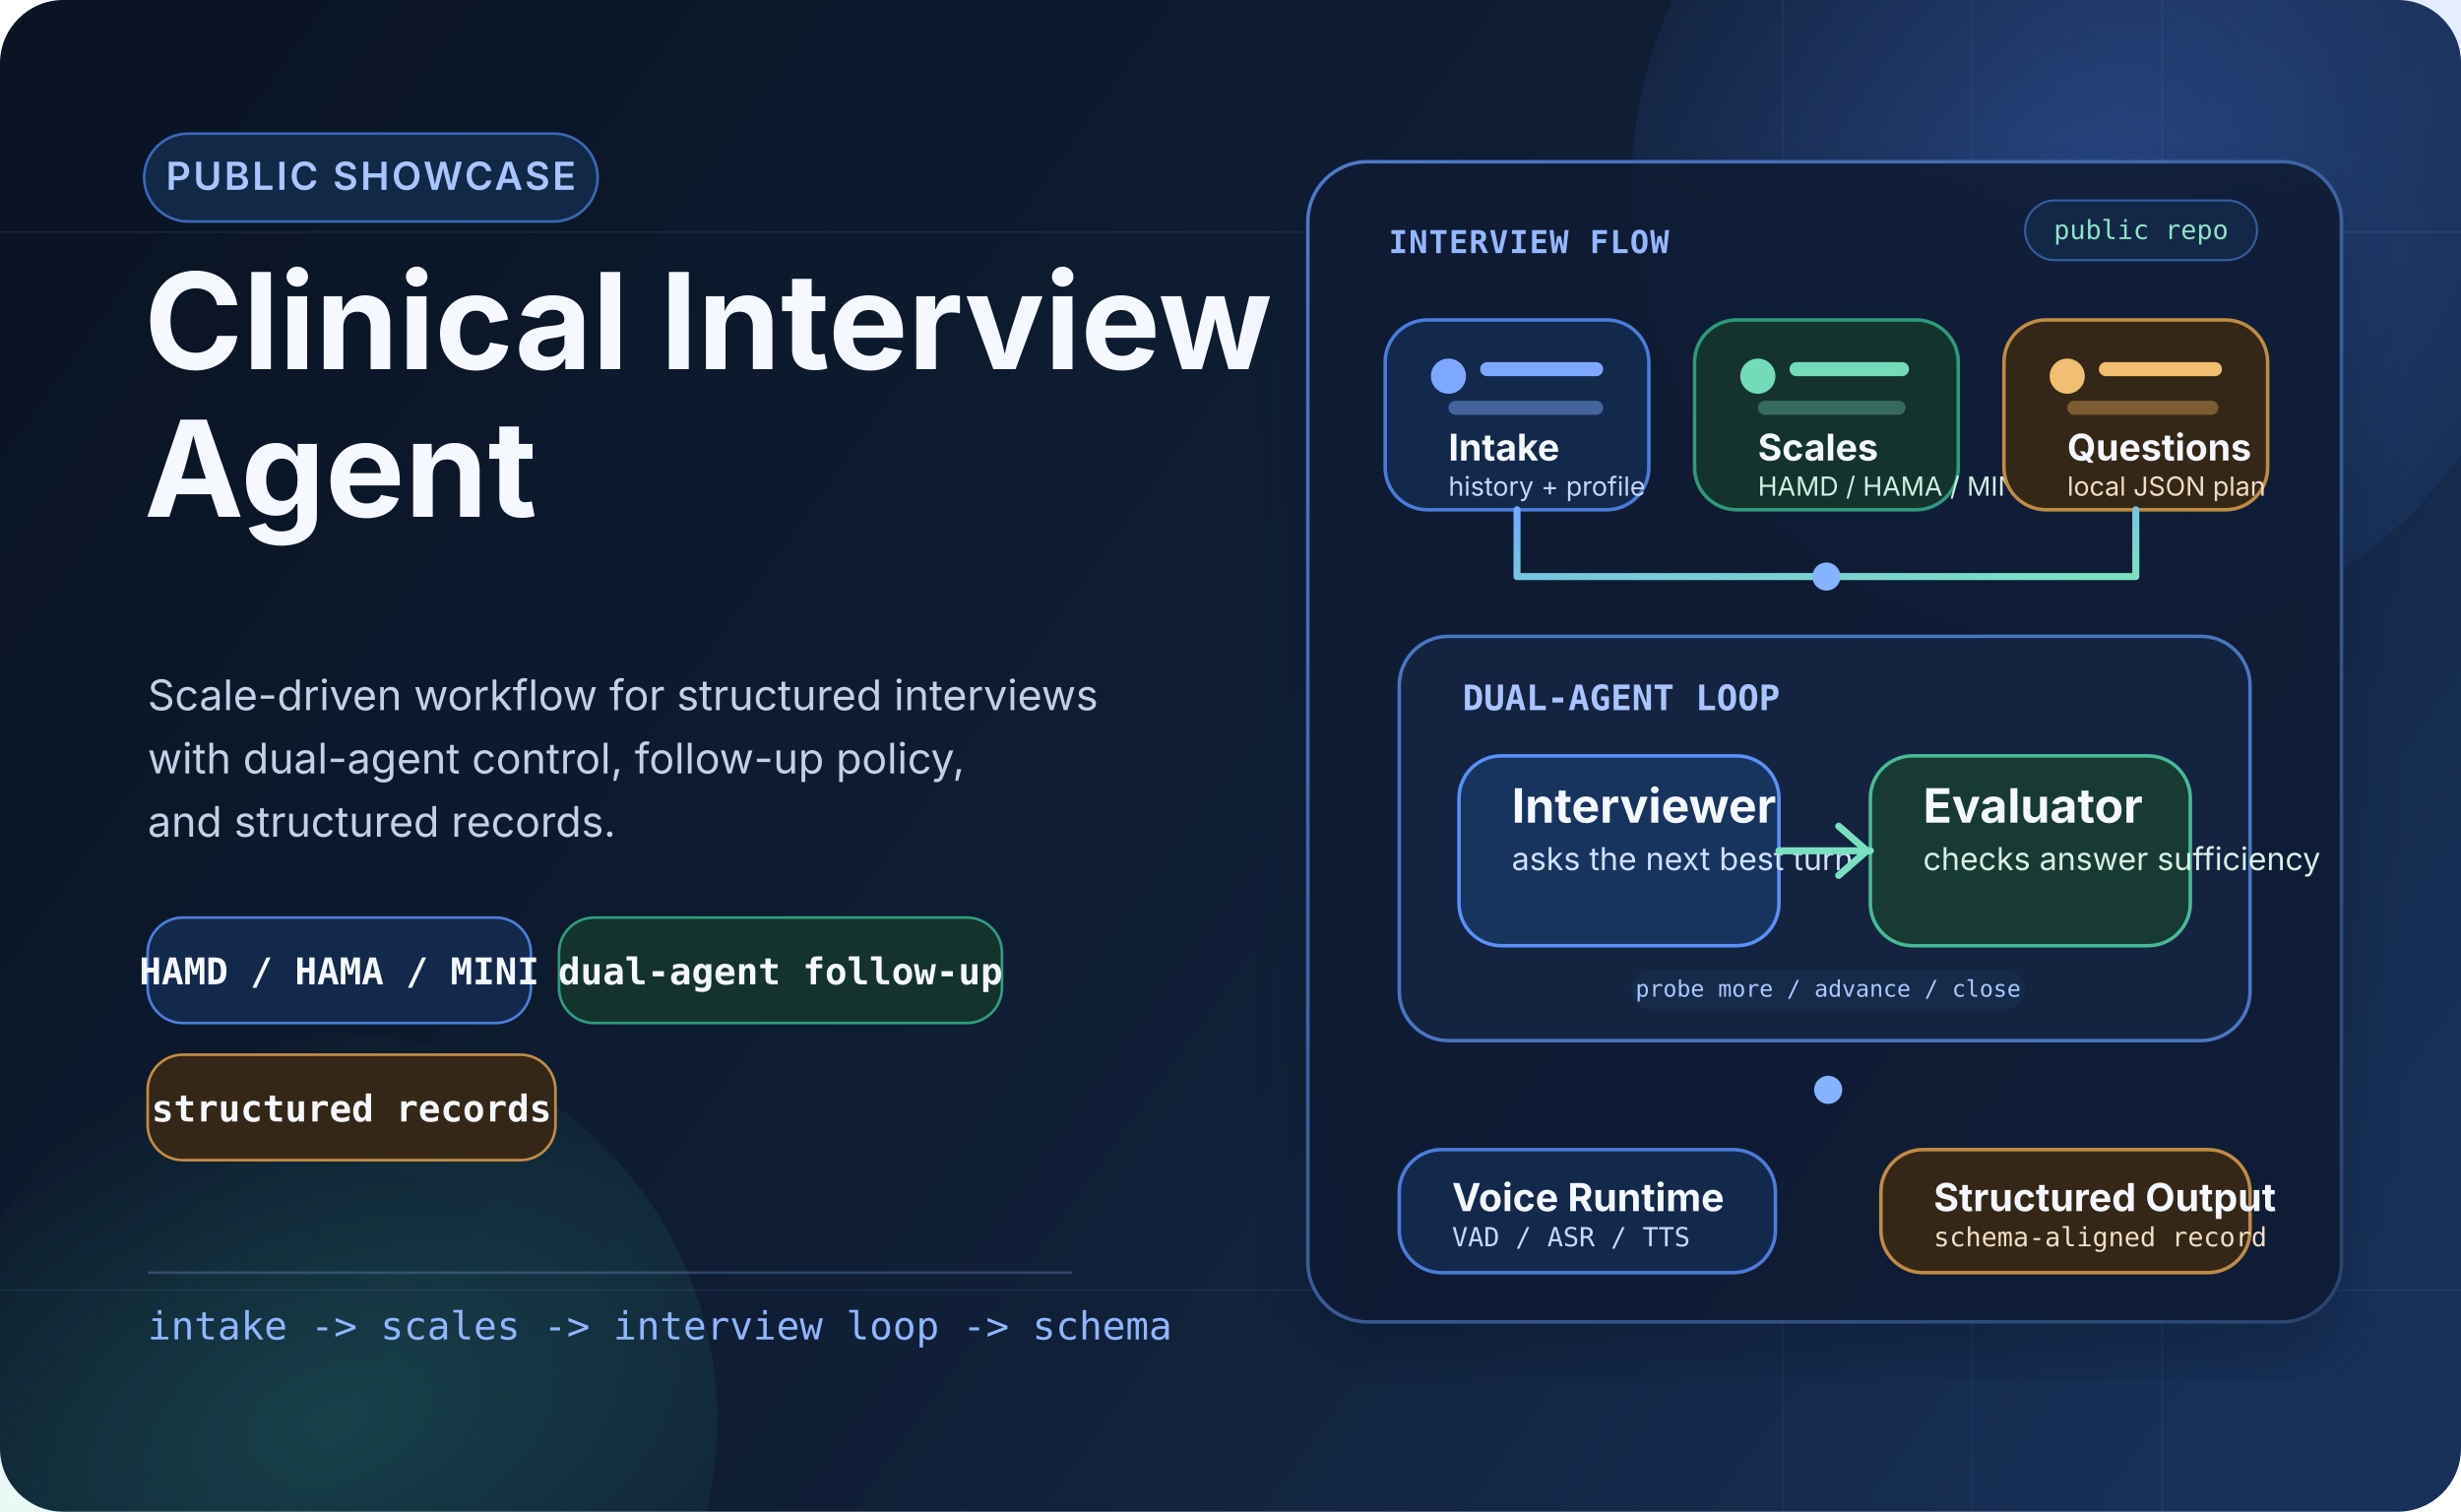
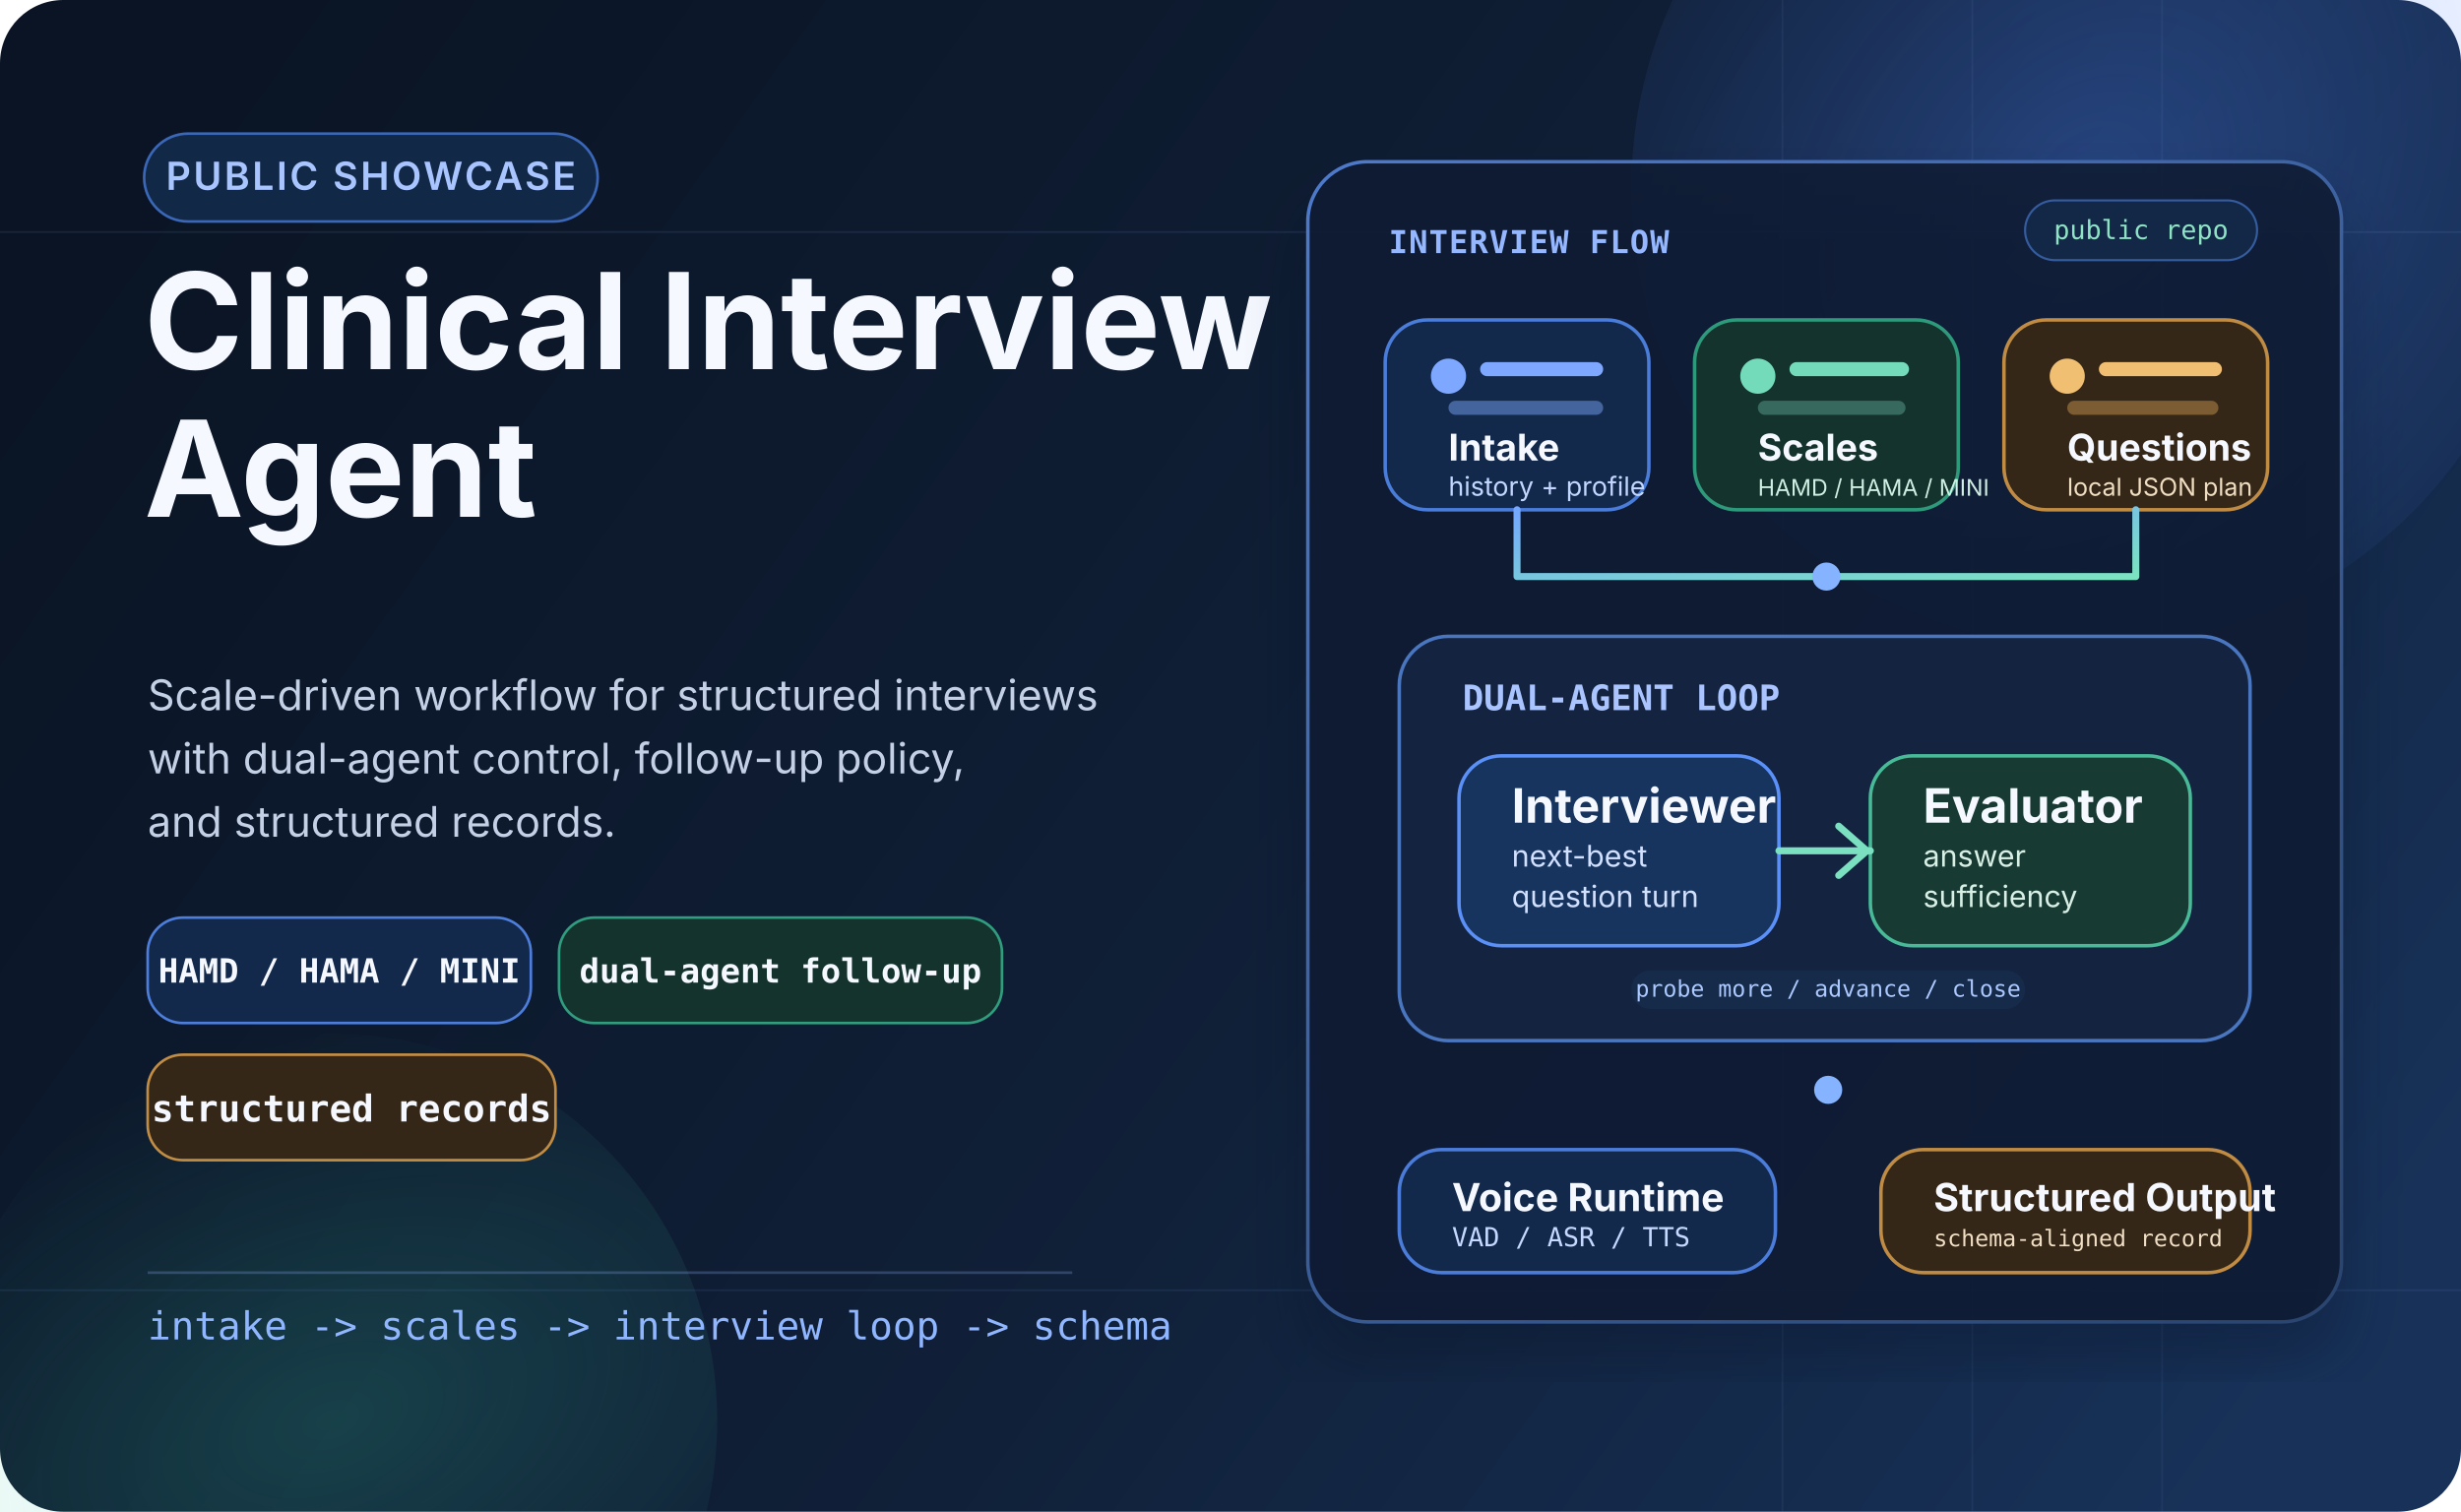
<svg xmlns="http://www.w3.org/2000/svg" width="1400" height="860" viewBox="0 0 1400 860" fill="none">
  <defs>
    <linearGradient id="bg" x1="112" y1="48" x2="1248" y2="860" gradientUnits="userSpaceOnUse">
      <stop stop-color="#0A1424" />
      <stop offset="0.58" stop-color="#102038" />
      <stop offset="1" stop-color="#173158" />
    </linearGradient>
    <radialGradient id="blueGlow" cx="0" cy="0" r="1" gradientUnits="userSpaceOnUse" gradientTransform="translate(1188 108) rotate(132) scale(420 320)">
      <stop stop-color="#4E85FF" stop-opacity="0.34" />
      <stop offset="1" stop-color="#4E85FF" stop-opacity="0" />
    </radialGradient>
    <radialGradient id="mintGlow" cx="0" cy="0" r="1" gradientUnits="userSpaceOnUse" gradientTransform="translate(188 808) rotate(-20) scale(360 220)">
      <stop stop-color="#39C6A4" stop-opacity="0.22" />
      <stop offset="1" stop-color="#39C6A4" stop-opacity="0" />
    </radialGradient>
    <linearGradient id="panelStroke" x1="752" y1="108" x2="1298" y2="748" gradientUnits="userSpaceOnUse">
      <stop stop-color="#4D79C8" />
      <stop offset="1" stop-color="#2A456F" />
    </linearGradient>
    <linearGradient id="connector" x1="0" y1="0" x2="1" y2="1">
      <stop stop-color="#74A8FF" />
      <stop offset="1" stop-color="#7CE3C1" />
    </linearGradient>
    <filter id="panelShadow" x="708" y="70" width="664" height="716" filterUnits="userSpaceOnUse" color-interpolation-filters="sRGB">
      <feFlood flood-opacity="0" result="BackgroundImageFix" />
      <feColorMatrix in="SourceAlpha" type="matrix" values="0 0 0 0 0 0 0 0 0 0 0 0 0 0 0 0 0 0 127 0" result="hardAlpha" />
      <feOffset dy="24" />
      <feGaussianBlur stdDeviation="18" />
      <feColorMatrix type="matrix" values="0 0 0 0 0.016 0 0 0 0 0.051 0 0 0 0 0.126 0 0 0 0.28 0" />
      <feBlend mode="normal" in2="BackgroundImageFix" result="effect1_dropShadow_1_1" />
      <feBlend mode="normal" in="SourceGraphic" in2="effect1_dropShadow_1_1" result="shape" />
    </filter>
  </defs>
  <rect width="1400" height="860" rx="36" fill="url(#bg)" />
  <circle cx="1188" cy="108" r="260" fill="url(#blueGlow)" />
  <circle cx="188" cy="808" r="220" fill="url(#mintGlow)" />
  <path d="M0 132H1400" stroke="#7EA3E6" stroke-opacity="0.12" />
  <path d="M0 734H1400" stroke="#7EA3E6" stroke-opacity="0.10" />
  <path d="M1014 0V860" stroke="#7EA3E6" stroke-opacity="0.08" />
  <path d="M1122 0V860" stroke="#7EA3E6" stroke-opacity="0.08" />
  <path d="M1230 0V860" stroke="#7EA3E6" stroke-opacity="0.08" />
  <rect x="82" y="76" width="258" height="50" rx="25" fill="#122847" stroke="#3A67B7" stroke-width="1.5" />
  <text x="211" y="108" text-anchor="middle" font-family="system-ui, -apple-system, BlinkMacSystemFont, 'Segoe UI', sans-serif" font-size="22" font-weight="600" letter-spacing="1.4" fill="#A9C5FF">PUBLIC SHOWCASE</text>
  <text x="82" y="210" font-family="system-ui, -apple-system, BlinkMacSystemFont, 'Segoe UI', sans-serif" font-size="76" font-weight="700" fill="#F5F8FF">
    <tspan x="82" dy="0">Clinical Interview</tspan>
    <tspan x="82" dy="84">Agent</tspan>
  </text>
  <text x="84" y="404" font-family="system-ui, -apple-system, BlinkMacSystemFont, 'Segoe UI', sans-serif" font-size="24" fill="#C4D0E5">
    <tspan x="84" dy="0">Scale-driven workflow for structured interviews</tspan>
    <tspan x="84" dy="36">with dual-agent control, follow-up policy,</tspan>
    <tspan x="84" dy="36">and structured records.</tspan>
  </text>
  <rect x="84" y="522" width="218" height="60" rx="20" fill="#13294B" stroke="#4D7EDC" stroke-width="1.5" />
-   <text x="193" y="560" text-anchor="middle" font-family="'SFMono-Regular', 'SF Mono', Menlo, Consolas, monospace" font-size="21" font-weight="600" fill="#F5F8FF">HAMD / HAMA / MINI</text>
+   <text x="193" y="559" text-anchor="middle" font-family="'SFMono-Regular', 'SF Mono', Menlo, Consolas, monospace" font-size="19" font-weight="600" fill="#F5F8FF">HAMD / HAMA / MINI</text>
  <rect x="318" y="522" width="252" height="60" rx="20" fill="#14332D" stroke="#2F9D7E" stroke-width="1.5" />
-   <text x="444" y="560" text-anchor="middle" font-family="'SFMono-Regular', 'SF Mono', Menlo, Consolas, monospace" font-size="21" font-weight="600" fill="#F5F8FF">dual-agent follow-up</text>
+   <text x="444" y="559" text-anchor="middle" font-family="'SFMono-Regular', 'SF Mono', Menlo, Consolas, monospace" font-size="19" font-weight="600" fill="#F5F8FF">dual-agent follow-up</text>
  <rect x="84" y="600" width="232" height="60" rx="20" fill="#352717" stroke="#C18D45" stroke-width="1.5" />
  <text x="200" y="638" text-anchor="middle" font-family="'SFMono-Regular', 'SF Mono', Menlo, Consolas, monospace" font-size="21" font-weight="600" fill="#F5F8FF">structured records</text>
  <path d="M84 724H610" stroke="#82A7E8" stroke-opacity="0.28" stroke-width="1.5" />
  <text x="84" y="762" font-family="'SFMono-Regular', 'SF Mono', Menlo, Consolas, monospace" font-size="22" fill="#90B6FF">intake -&gt; scales -&gt; interview loop -&gt; schema</text>
  <g filter="url(#panelShadow)">
    <rect x="744" y="92" width="588" height="660" rx="34" fill="#0F1C33" fill-opacity="0.88" stroke="url(#panelStroke)" stroke-width="2" />
  </g>
  <text x="790" y="144" font-family="'SFMono-Regular', 'SF Mono', Menlo, Consolas, monospace" font-size="18" font-weight="600" letter-spacing="0.6" fill="#94B7FF">INTERVIEW FLOW</text>
  <rect x="1152" y="114" width="132" height="34" rx="17" fill="#132847" stroke="#345C9F" stroke-width="1.2" />
  <text x="1218" y="136" text-anchor="middle" font-family="'SFMono-Regular', 'SF Mono', Menlo, Consolas, monospace" font-size="15" fill="#8EE3C5">public repo</text>
  <rect x="788" y="182" width="150" height="108" rx="24" fill="#13294B" stroke="#4A7CDA" stroke-width="2" />
  <circle cx="824" cy="214" r="10" fill="#7EA8FF" />
  <rect x="842" y="206" width="70" height="8" rx="4" fill="#7EA8FF" />
  <rect x="824" y="228" width="88" height="8" rx="4" fill="#43649C" />
  <text x="824" y="262" font-family="system-ui, -apple-system, BlinkMacSystemFont, 'Segoe UI', sans-serif" font-size="21" font-weight="700" fill="#F5F8FF">Intake</text>
  <text x="824" y="282" font-family="system-ui, -apple-system, BlinkMacSystemFont, 'Segoe UI', sans-serif" font-size="15" fill="#C3D6FF">history + profile</text>
  <rect x="964" y="182" width="150" height="108" rx="24" fill="#14332D" stroke="#2D9A7B" stroke-width="2" />
  <circle cx="1000" cy="214" r="10" fill="#74DBBA" />
  <rect x="1018" y="206" width="68" height="8" rx="4" fill="#74DBBA" />
  <rect x="1000" y="228" width="84" height="8" rx="4" fill="#38695F" />
  <text x="1000" y="262" font-family="system-ui, -apple-system, BlinkMacSystemFont, 'Segoe UI', sans-serif" font-size="21" font-weight="700" fill="#F5F8FF">Scales</text>
-   <text x="1000" y="282" font-family="system-ui, -apple-system, BlinkMacSystemFont, 'Segoe UI', sans-serif" font-size="15" fill="#D0EFE3">HAMD / HAMA / MINI</text>
+   <text x="1000" y="282" font-family="system-ui, -apple-system, BlinkMacSystemFont, 'Segoe UI', sans-serif" font-size="13" fill="#D0EFE3">HAMD / HAMA / MINI</text>
  <rect x="1140" y="182" width="150" height="108" rx="24" fill="#352717" stroke="#C08B43" stroke-width="2" />
  <circle cx="1176" cy="214" r="10" fill="#F0BF72" />
  <rect x="1194" y="206" width="70" height="8" rx="4" fill="#F0BF72" />
  <rect x="1176" y="228" width="86" height="8" rx="4" fill="#7B5C33" />
  <text x="1176" y="262" font-family="system-ui, -apple-system, BlinkMacSystemFont, 'Segoe UI', sans-serif" font-size="21" font-weight="700" fill="#F5F8FF">Questions</text>
-   <text x="1176" y="282" font-family="system-ui, -apple-system, BlinkMacSystemFont, 'Segoe UI', sans-serif" font-size="15" fill="#F0DEC3">local JSON plan</text>
+   <text x="1176" y="282" font-family="system-ui, -apple-system, BlinkMacSystemFont, 'Segoe UI', sans-serif" font-size="14" fill="#F0DEC3">local JSON plan</text>
  <path d="M863 290V328H1215V290" stroke="url(#connector)" stroke-width="4" stroke-linecap="round" stroke-linejoin="round" />
  <circle cx="1039" cy="328" r="8" fill="#86B3FF" />
  <path d="M1039 328V356" stroke="url(#connector)" stroke-width="4" stroke-linecap="round" />
  <rect x="796" y="362" width="484" height="230" rx="28" fill="#132340" stroke="#4A76C0" stroke-width="2" />
  <text x="832" y="404" font-family="'SFMono-Regular', 'SF Mono', Menlo, Consolas, monospace" font-size="20" font-weight="600" fill="#A9C4FF">DUAL-AGENT LOOP</text>
  <rect x="830" y="430" width="182" height="108" rx="24" fill="#17345F" stroke="#5A90F8" stroke-width="2" />
  <text x="860" y="468" font-family="system-ui, -apple-system, BlinkMacSystemFont, 'Segoe UI', sans-serif" font-size="27" font-weight="700" fill="#F5F8FF">Interviewer</text>
-   <text x="860" y="495" font-family="system-ui, -apple-system, BlinkMacSystemFont, 'Segoe UI', sans-serif" font-size="18" fill="#D1E0FF">asks the next best turn</text>
+   <text x="860" y="493" font-family="system-ui, -apple-system, BlinkMacSystemFont, 'Segoe UI', sans-serif" font-size="17" fill="#D1E0FF">next-best</text>
+   <text x="860" y="516" font-family="system-ui, -apple-system, BlinkMacSystemFont, 'Segoe UI', sans-serif" font-size="17" fill="#D1E0FF">question turn</text>
  <rect x="1064" y="430" width="182" height="108" rx="24" fill="#173A32" stroke="#48BA97" stroke-width="2" />
  <text x="1094" y="468" font-family="system-ui, -apple-system, BlinkMacSystemFont, 'Segoe UI', sans-serif" font-size="27" font-weight="700" fill="#F5F8FF">Evaluator</text>
-   <text x="1094" y="495" font-family="system-ui, -apple-system, BlinkMacSystemFont, 'Segoe UI', sans-serif" font-size="18" fill="#D8EFE6">checks answer sufficiency</text>
+   <text x="1094" y="493" font-family="system-ui, -apple-system, BlinkMacSystemFont, 'Segoe UI', sans-serif" font-size="17" fill="#D8EFE6">answer</text>
+   <text x="1094" y="516" font-family="system-ui, -apple-system, BlinkMacSystemFont, 'Segoe UI', sans-serif" font-size="17" fill="#D8EFE6">sufficiency</text>
  <path d="M1012 484H1064" stroke="#7BE0C0" stroke-width="4" stroke-linecap="round" />
  <path d="M1046 470L1062 484L1046 498" stroke="#7BE0C0" stroke-width="4" stroke-linecap="round" stroke-linejoin="round" />
  <rect x="928" y="552" width="224" height="22" rx="11" fill="#162A4A" />
  <text x="1040" y="567" text-anchor="middle" font-family="'SFMono-Regular', 'SF Mono', Menlo, Consolas, monospace" font-size="13" fill="#ABC9FF">probe more / advance / close</text>
  <path d="M1040 592V620" stroke="url(#connector)" stroke-width="4" stroke-linecap="round" />
  <circle cx="1040" cy="620" r="8" fill="#86B3FF" />
  <path d="M874 620H1208" stroke="url(#connector)" stroke-width="4" stroke-linecap="round" />
  <path d="M874 620V648" stroke="url(#connector)" stroke-width="4" stroke-linecap="round" />
  <path d="M1208 620V648" stroke="url(#connector)" stroke-width="4" stroke-linecap="round" />
  <rect x="796" y="654" width="214" height="70" rx="24" fill="#13294B" stroke="#4B7CDA" stroke-width="2" />
  <text x="826" y="689" font-family="system-ui, -apple-system, BlinkMacSystemFont, 'Segoe UI', sans-serif" font-size="22" font-weight="700" fill="#F5F8FF">Voice Runtime</text>
  <text x="826" y="709" font-family="'SFMono-Regular', 'SF Mono', Menlo, Consolas, monospace" font-size="15" fill="#C5D8FF">VAD / ASR / TTS</text>
  <rect x="1070" y="654" width="210" height="70" rx="24" fill="#352717" stroke="#C08B43" stroke-width="2" />
  <text x="1100" y="689" font-family="system-ui, -apple-system, BlinkMacSystemFont, 'Segoe UI', sans-serif" font-size="22" font-weight="700" fill="#F5F8FF">Structured Output</text>
-   <text x="1100" y="709" font-family="'SFMono-Regular', 'SF Mono', Menlo, Consolas, monospace" font-size="15" fill="#F0DFC4">schema-aligned record</text>
+   <text x="1100" y="709" font-family="'SFMono-Regular', 'SF Mono', Menlo, Consolas, monospace" font-size="13" fill="#F0DFC4">schema-aligned record</text>
</svg>
